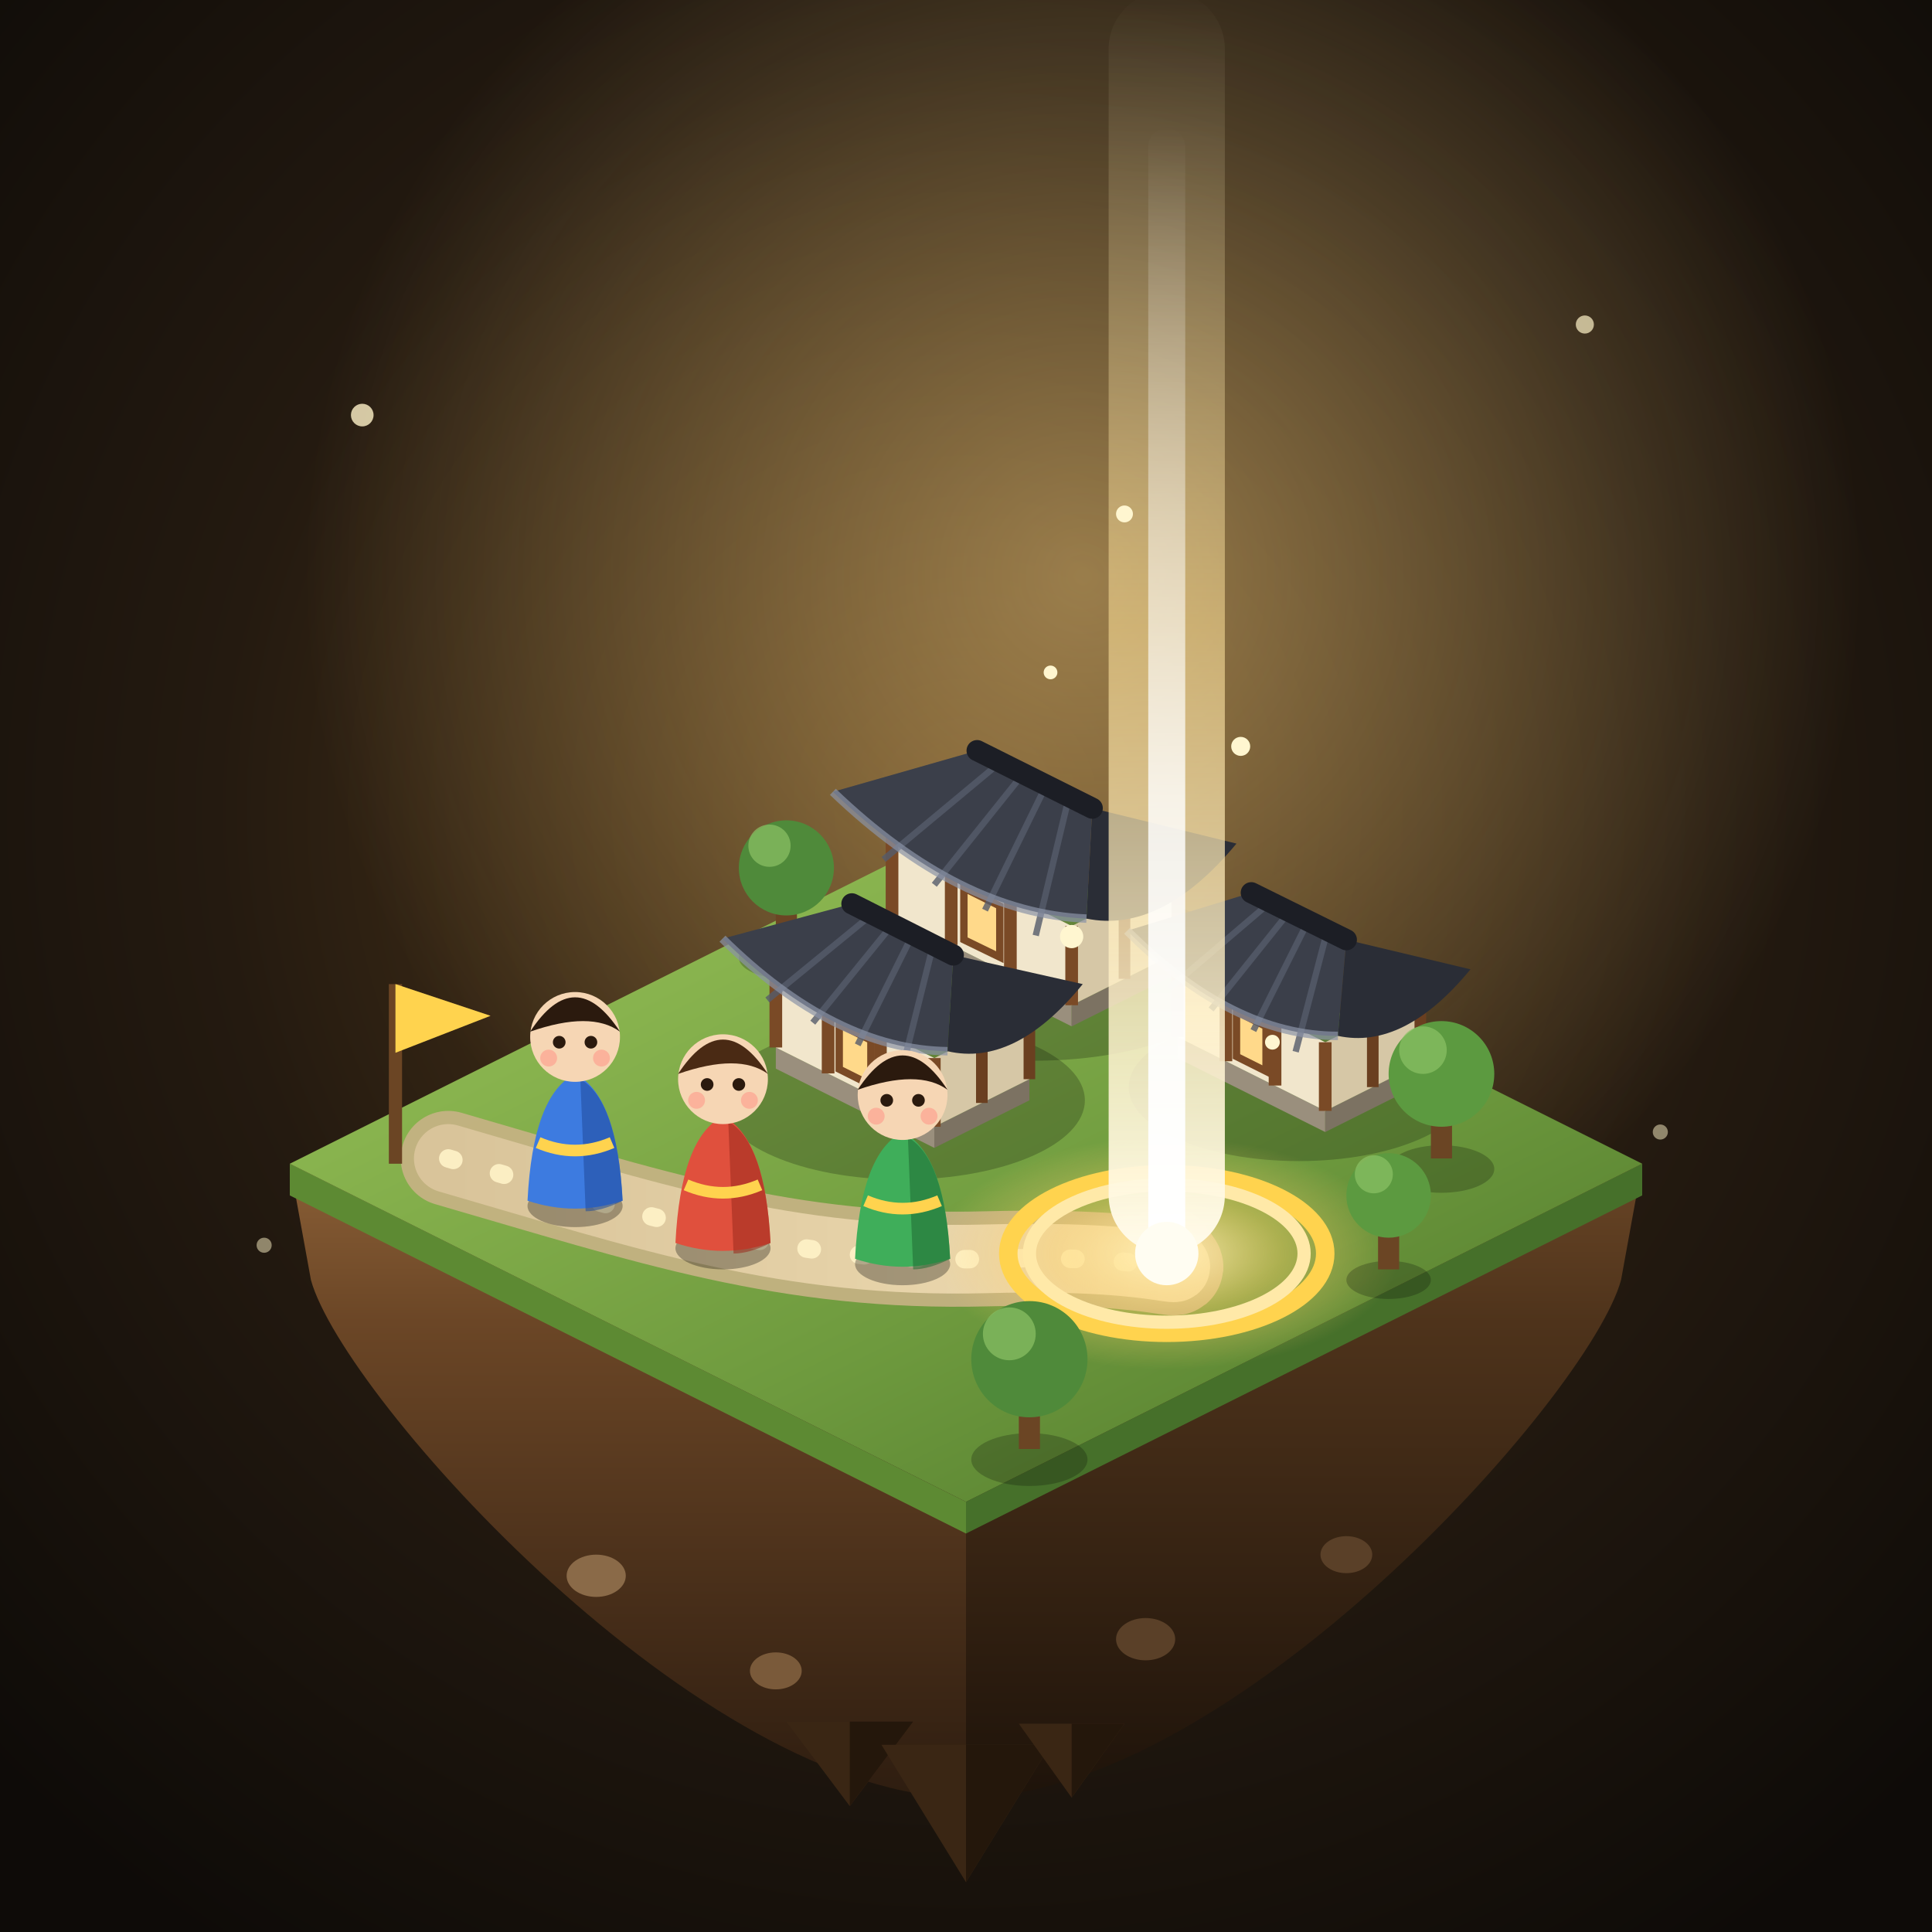
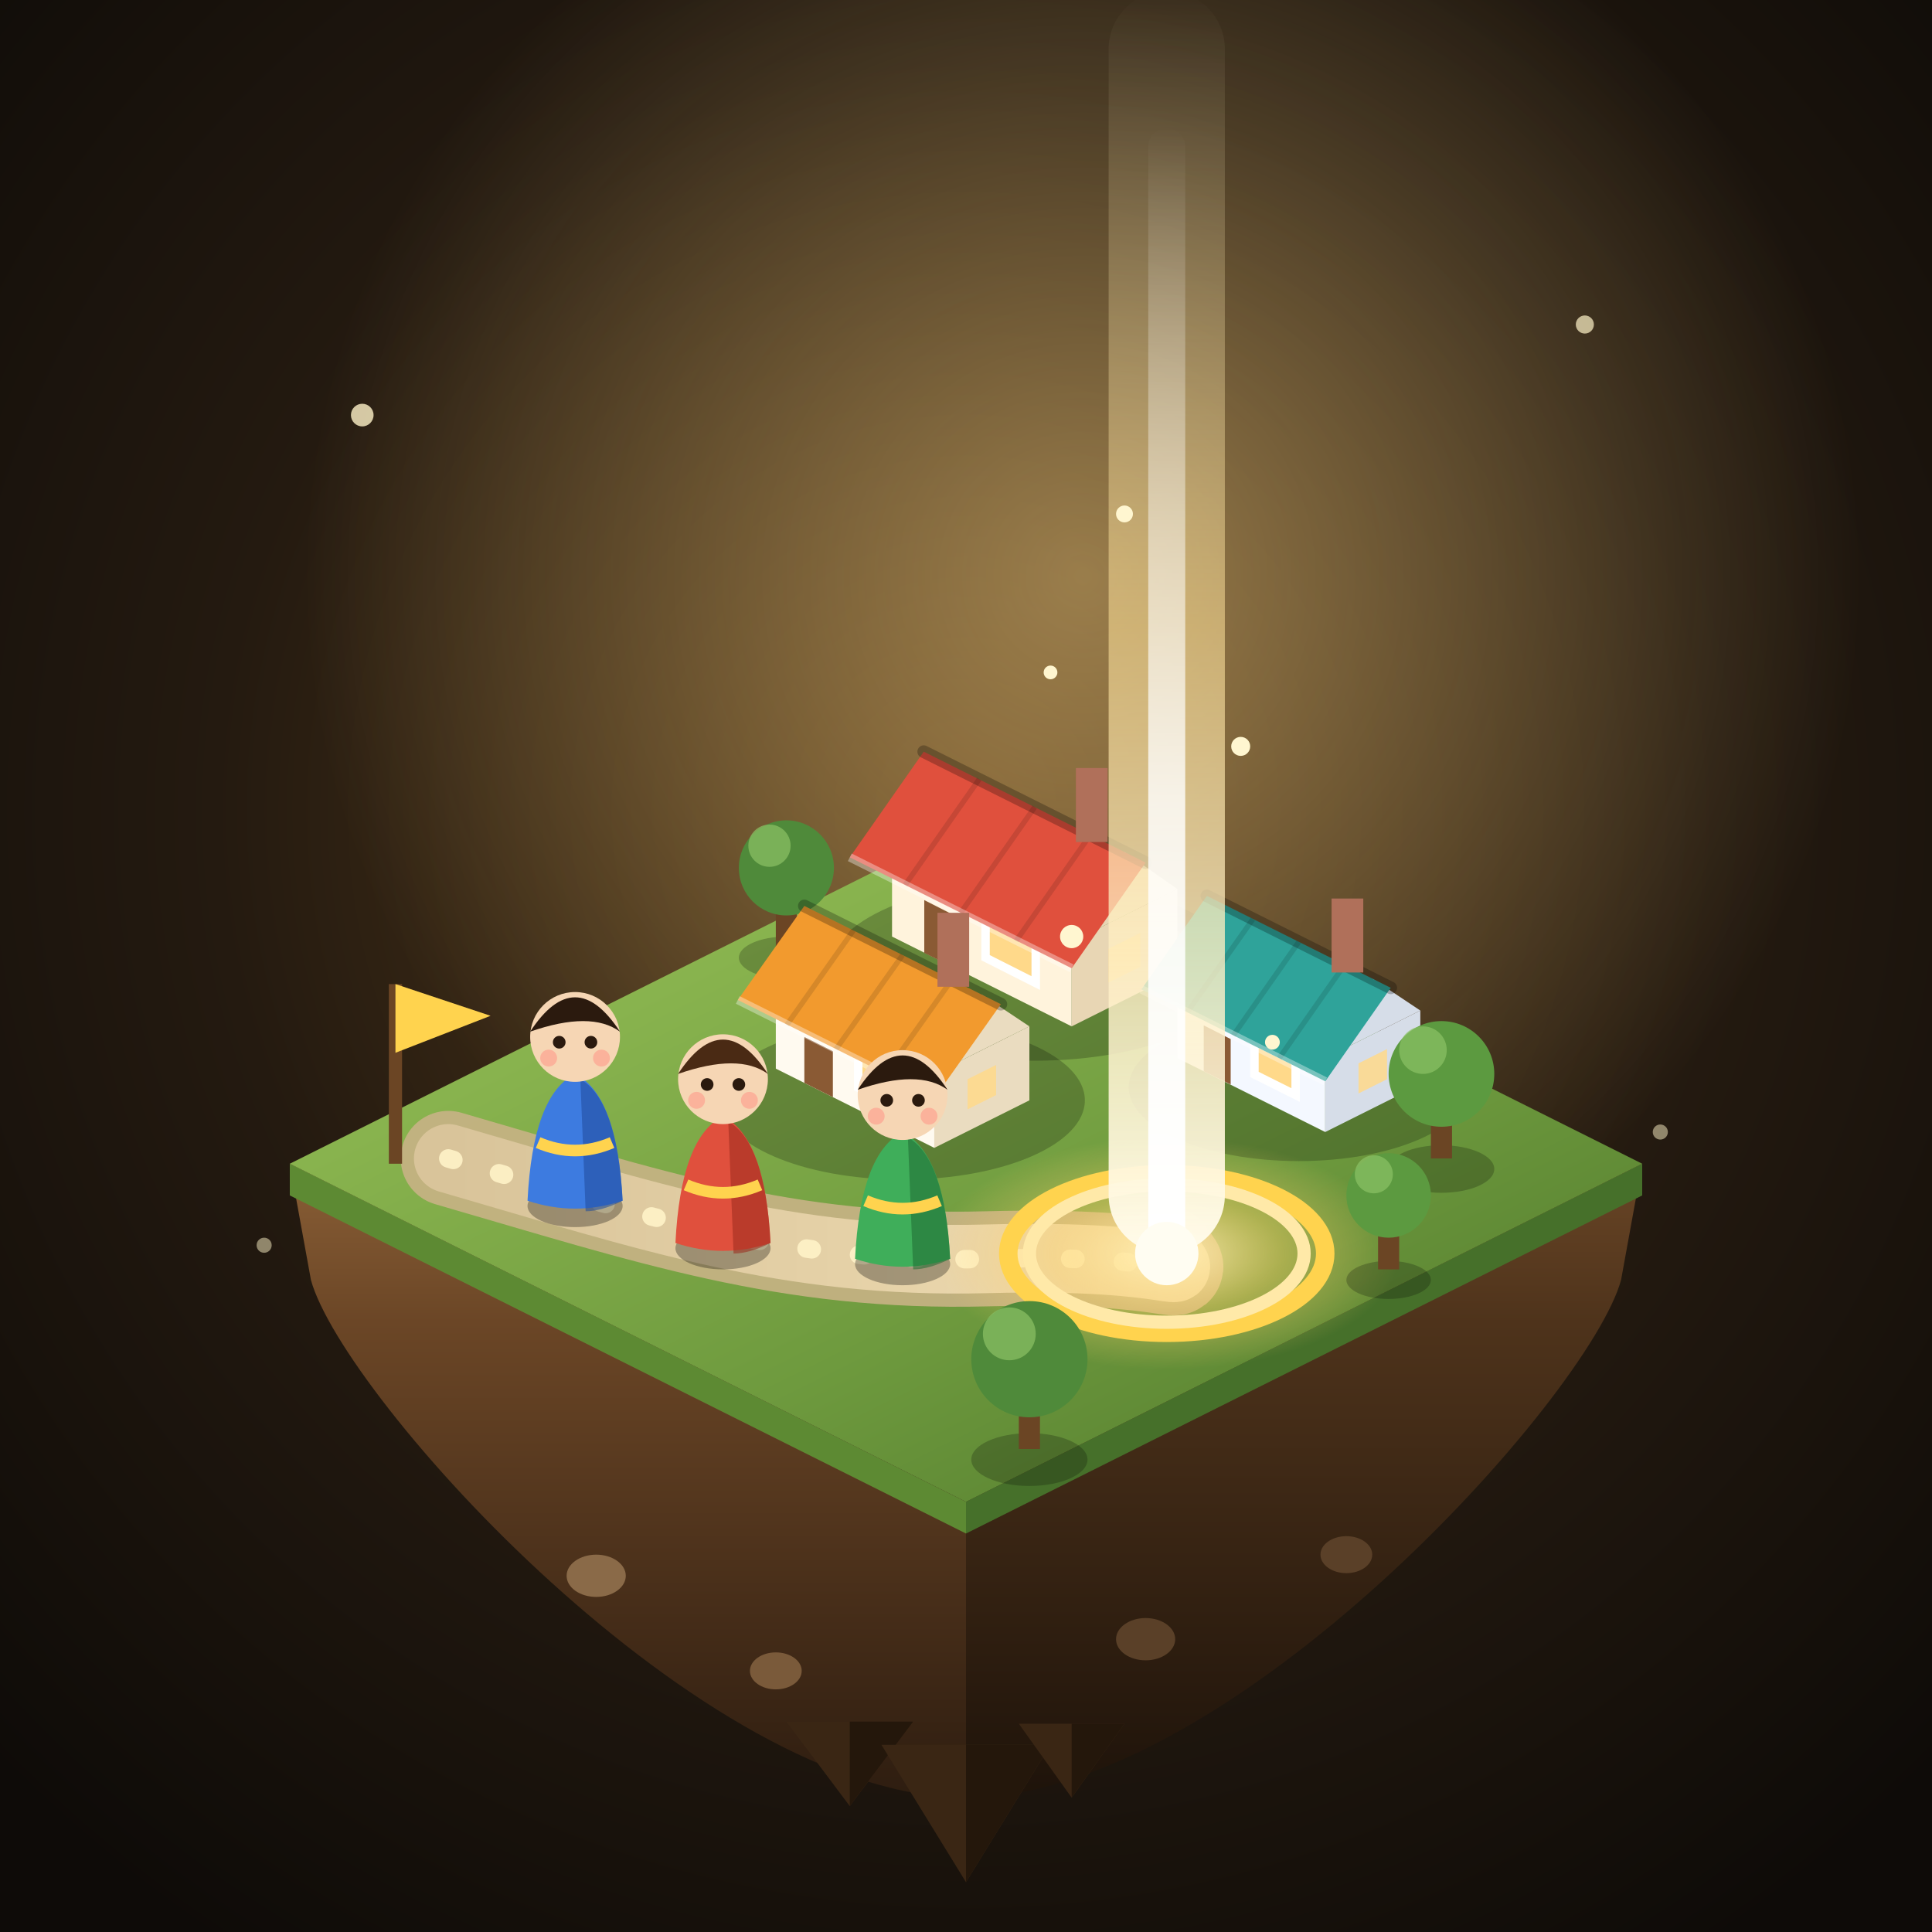
<svg xmlns="http://www.w3.org/2000/svg" viewBox="0 0 512 512">
  <defs>
    <radialGradient id="ibg" cx="50%" cy="42%" r="70%">
      <stop offset="0" stop-color="#5a3f1c" />
      <stop offset=".55" stop-color="#241a10" />
      <stop offset="1" stop-color="#0e0b08" />
    </radialGradient>
    <radialGradient id="ihalo" cx="56%" cy="30%" r="40%">
      <stop offset="0" stop-color="#ffd98a" stop-opacity=".45" />
      <stop offset="1" stop-color="#ffd98a" stop-opacity="0" />
    </radialGradient>
  </defs>
  <rect width="512" height="512" fill="url(#ibg)" />
  <rect width="512" height="512" fill="url(#ihalo)" />
  <g fill="#fff3c8">
    <circle cx="96" cy="110" r="3" opacity=".8" />
    <circle cx="420" cy="86" r="2.4" opacity=".7" />
    <circle cx="440" cy="300" r="2" opacity=".5" />
    <circle cx="70" cy="330" r="2" opacity=".5" />
  </g>
  <svg x="-24" y="-8" width="560" height="560" viewBox="0 0 400 400">
    <defs>
      <linearGradient id="grass" x1="0" y1="0" x2="1" y2="1">
        <stop offset="0" stop-color="#9cc65a" />
        <stop offset=".6" stop-color="#6e9a3e" />
        <stop offset="1" stop-color="#4c7429" />
      </linearGradient>
      <linearGradient id="soilL" x1="0" y1="0" x2="0" y2="1">
        <stop offset="0" stop-color="#8a5f36" />
        <stop offset=".25" stop-color="#6b4626" />
        <stop offset="1" stop-color="#2e1d10" />
      </linearGradient>
      <linearGradient id="soilR" x1="0" y1="0" x2="0" y2="1">
        <stop offset="0" stop-color="#6a4626" />
        <stop offset=".25" stop-color="#4e331b" />
        <stop offset="1" stop-color="#1e130a" />
      </linearGradient>
      <linearGradient id="beam" x1="0" y1="0" x2="0" y2="1">
        <stop offset="0" stop-color="#fff3c8" stop-opacity="0" />
        <stop offset=".5" stop-color="#ffe29a" stop-opacity=".55" />
        <stop offset="1" stop-color="#fffbea" />
      </linearGradient>
      <linearGradient id="core" x1="0" y1="0" x2="0" y2="1">
        <stop offset="0" stop-color="#fff" stop-opacity="0" />
        <stop offset=".6" stop-color="#fff" stop-opacity=".8" />
        <stop offset="1" stop-color="#fff" />
      </linearGradient>
      <radialGradient id="glow">
        <stop offset="0" stop-color="#fff0b8" stop-opacity=".95" />
        <stop offset=".5" stop-color="#ffd36a" stop-opacity=".45" />
        <stop offset="1" stop-color="#ffcf6b" stop-opacity="0" />
      </radialGradient>
      <radialGradient id="halo">
        <stop offset="0" stop-color="#ffd98a" stop-opacity=".42" />
        <stop offset="1" stop-color="#ffd98a" stop-opacity="0" />
      </radialGradient>
      <linearGradient id="path" x1="0" y1="0" x2="1" y2="0">
        <stop offset="0" stop-color="#d9c49a" />
        <stop offset="1" stop-color="#efdcb2" />
      </linearGradient>
    </defs>
    <path d="M72.0,226.0 L200.0,290.0 L200.0,346.0 C150.0,346.0 82.0,270.0 76.0,248.0 Z" fill="url(#soilL)" />
    <path d="M200.0,290.0 L328.0,226.0 L324.0,248.0 C318.0,270.0 250.0,346.0 200.0,346.0 Z" fill="url(#soilR)" />
    <ellipse cx="130.0" cy="304.0" rx="5.6" ry="4" fill="#8a6a48" />
    <ellipse cx="164.0" cy="322.0" rx="4.9" ry="3.5" fill="#7a5a3a" />
    <ellipse cx="234.0" cy="316.0" rx="5.6" ry="4" fill="#5a4028" />
    <ellipse cx="272.0" cy="300.0" rx="4.9" ry="3.5" fill="#5a4028" />
    <path d="M166.0,331.6 L178.0,347.6 L190.0,331.6 Z" fill="#3a2614" />
    <path d="M178.0,331.6 L178.0,347.6 L190.0,331.6 Z" fill="#24170b" />
    <path d="M184.0,336.0 L200.0,362.0 L216.0,336.0 Z" fill="#3a2614" />
    <path d="M200.0,336.0 L200.0,362.0 L216.0,336.0 Z" fill="#24170b" />
    <path d="M210.0,332.0 L220.0,346.0 L230.0,332.0 Z" fill="#3a2614" />
    <path d="M220.0,332.0 L220.0,346.0 L230.0,332.0 Z" fill="#24170b" />
    <path d="M72.0,226.0 L200.0,290.0 L200.0,296.0 L72.0,232.0 Z" fill="#5d8a33" />
    <path d="M200.0,290.0 L328.0,226.0 L328.0,232.0 L200.0,296.0 Z" fill="#46702a" />
    <polygon points="200.0,162.0 328.0,226.0 200.0,290.0 72.0,226.0" fill="url(#grass)" />
    <path d="M102.0,225.0 C140.0,236.0 166.0,245.0 204.0,244.0 S242.0,249.0 238.0,243.0" fill="none" stroke="#c8b285" stroke-width="18" stroke-linecap="round" opacity=".9" />
    <path d="M102.0,225.0 C140.0,236.0 166.0,245.0 204.0,244.0 S242.0,249.0 238.0,243.0" fill="none" stroke="url(#path)" stroke-width="13" stroke-linecap="round" />
    <path d="M102.0,225.0 C140.0,236.0 166.0,245.0 204.0,244.0 S242.0,249.0 238.0,243.0" fill="none" stroke="#fff3c8" stroke-width="3.5" stroke-linecap="round" stroke-dasharray="1 9" opacity=".9" />
    <ellipse cx="213.0" cy="189.5" rx="39.1" ry="17.0" fill="#000" opacity=".22" />
-     <polygon points="186.0,183.0 220.0,200.0 220.0,196.0 186.0,179.0" fill="#9a8f7d" />
-     <polygon points="220.0,200.0 240.0,190.0 240.0,186.0 220.0,196.0" fill="#7c7262" />
-     <polygon points="186.0,179.0 220.0,196.0 220.0,181.0 186.0,164.0" fill="#f1e6cc" />
-     <polygon points="220.0,196.0 240.0,186.0 240.0,171.0 220.0,181.0" fill="#d6c7a6" />
-     <line x1="186.0" y1="179.0" x2="186.0" y2="164.0" stroke="#7a4a26" stroke-width="2.4" />
-     <line x1="197.2" y1="184.6" x2="197.2" y2="169.6" stroke="#7a4a26" stroke-width="2.4" />
-     <line x1="208.4" y1="190.2" x2="208.4" y2="175.2" stroke="#7a4a26" stroke-width="2.4" />
-     <line x1="220.0" y1="196.0" x2="220.0" y2="181.0" stroke="#7a4a26" stroke-width="2.4" />
-     <line x1="230.0" y1="191.0" x2="230.0" y2="176.0" stroke="#6a3f20" stroke-width="2.2" />
-     <line x1="240.0" y1="186.0" x2="240.0" y2="171.0" stroke="#6a3f20" stroke-width="2.2" />
-     <polygon points="199.6,183.6 206.4,186.9 206.4,177.2 199.6,173.8" fill="#ffd98a" stroke="#7a4a26" stroke-width="1.4" />
-     <path d="M174.8,155.6 Q198.8,178.6 222.8,179.6 L223.9,158.7 L202.1,147.8 Z" fill="#3b3f4a" />
-     <path d="M222.8,179.6 Q237.0,182.5 251.2,165.4 L223.9,158.7 Z" fill="#2a2d36" />
-     <line x1="184.4" y1="168.4" x2="206.5" y2="150.0" stroke="#555b6a" stroke-width="1.2" opacity=".8" />
-     <line x1="194.0" y1="173.2" x2="210.8" y2="152.2" stroke="#555b6a" stroke-width="1.2" opacity=".8" />
-     <line x1="203.6" y1="178.0" x2="215.2" y2="154.3" stroke="#555b6a" stroke-width="1.2" opacity=".8" />
-     <line x1="213.2" y1="182.8" x2="219.5" y2="156.5" stroke="#555b6a" stroke-width="1.2" opacity=".8" />
-     <line x1="202.1" y1="147.8" x2="223.9" y2="158.7" stroke="#1c1e25" stroke-width="4" stroke-linecap="round" />
-     <path d="M174.8,155.6 Q198.8,178.6 222.8,179.6" fill="none" stroke="#8a93a6" stroke-width="1.6" opacity=".7" />
+     <polygon points="186.0,183.0 220.0,200.0 220.0,184.0 186.0,167.0" fill="#fff3dc" />
+     <polygon points="220.0,200.0 240.0,190.0 240.0,174.0 220.0,184.0" fill="#e8d6b4" />
+     <polygon points="220.0,184.0 240.0,174.0 230.0,167.0" fill="#e8d6b4" />
+     <polygon points="192.1,186.1 198.2,189.1 198.2,179.2 192.1,176.1" fill="#8a5a34" />
+     <polygon points="203.7,187.0 213.2,191.8 213.2,184.6 203.7,179.8" fill="#ffd98a" stroke="#fff" stroke-width="1.6" />
+     <polygon points="227.0,191.7 233.0,188.7 233.0,182.3 227.0,185.3" fill="#ffd98a" opacity=".85" />
+     <polygon points="178.0,168.0 220.0,189.0 234.0,169.0 192.0,148.0" fill="#e0503d" />
+     <line x1="188.5" y1="173.2" x2="202.5" y2="153.2" stroke="#000" stroke-width="1" opacity=".12" />
+     <line x1="199.0" y1="178.5" x2="213.0" y2="158.5" stroke="#000" stroke-width="1" opacity=".12" />
+     <line x1="209.5" y1="183.8" x2="223.5" y2="163.8" stroke="#000" stroke-width="1" opacity=".12" />
+     <line x1="178.0" y1="168.0" x2="220.0" y2="189.0" stroke="#fff" stroke-width="1.6" opacity=".35" />
+     <line x1="192.0" y1="148.0" x2="234.0" y2="169.0" stroke="#000" stroke-width="2.4" opacity=".25" stroke-linecap="round" />
+     <rect x="220.8" y="151.1" width="6" height="14" fill="#b0705a" />
    <ellipse cx="263.0" cy="211.5" rx="32.2" ry="14.0" fill="#000" opacity=".22" />
-     <polygon points="240.0,206.0 268.0,220.0 268.0,216.0 240.0,202.0" fill="#9a8f7d" />
-     <polygon points="268.0,220.0 286.0,211.0 286.0,207.0 268.0,216.0" fill="#7c7262" />
-     <polygon points="240.0,202.0 268.0,216.0 268.0,203.0 240.0,189.0" fill="#f1e6cc" />
-     <polygon points="268.0,216.0 286.0,207.0 286.0,194.0 268.0,203.0" fill="#d6c7a6" />
-     <line x1="240.0" y1="202.0" x2="240.0" y2="189.0" stroke="#7a4a26" stroke-width="2.4" />
-     <line x1="249.2" y1="206.6" x2="249.2" y2="193.6" stroke="#7a4a26" stroke-width="2.4" />
-     <line x1="258.5" y1="211.2" x2="258.5" y2="198.2" stroke="#7a4a26" stroke-width="2.4" />
-     <line x1="268.0" y1="216.0" x2="268.0" y2="203.0" stroke="#7a4a26" stroke-width="2.4" />
-     <line x1="277.0" y1="211.5" x2="277.0" y2="198.5" stroke="#6a3f20" stroke-width="2.2" />
-     <line x1="286.0" y1="207.0" x2="286.0" y2="194.0" stroke="#6a3f20" stroke-width="2.2" />
-     <polygon points="251.2,205.7 256.8,208.5 256.8,200.0 251.2,197.2" fill="#ffd98a" stroke="#7a4a26" stroke-width="1.4" />
-     <path d="M230.5,181.9 Q250.4,201.8 270.4,201.8 L272.0,183.6 L254.0,174.7 Z" fill="#3b3f4a" />
-     <path d="M270.4,201.8 Q282.9,204.5 295.5,189.2 L272.0,183.6 Z" fill="#2a2d36" />
-     <line x1="238.5" y1="192.8" x2="257.6" y2="176.5" stroke="#555b6a" stroke-width="1.2" opacity=".8" />
-     <line x1="246.4" y1="196.8" x2="261.2" y2="178.3" stroke="#555b6a" stroke-width="1.2" opacity=".8" />
-     <line x1="254.4" y1="200.8" x2="264.8" y2="180.0" stroke="#555b6a" stroke-width="1.2" opacity=".8" />
-     <line x1="262.4" y1="204.8" x2="268.4" y2="181.8" stroke="#555b6a" stroke-width="1.2" opacity=".8" />
-     <line x1="254.0" y1="174.7" x2="272.0" y2="183.6" stroke="#1c1e25" stroke-width="4" stroke-linecap="round" />
-     <path d="M230.5,181.9 Q250.4,201.8 270.4,201.8" fill="none" stroke="#8a93a6" stroke-width="1.6" opacity=".7" />
+     <polygon points="240.0,206.0 268.0,220.0 268.0,206.0 240.0,192.0" fill="#f4f8ff" />
+     <polygon points="268.0,220.0 286.0,211.0 286.0,197.0 268.0,206.0" fill="#d6dde8" />
+     <polygon points="268.0,206.0 286.0,197.0 277.0,191.0" fill="#d6dde8" />
+     <polygon points="245.0,208.5 250.1,211.0 250.1,202.4 245.0,199.8" fill="#8a5a34" />
+     <polygon points="254.6,209.1 262.4,213.0 262.4,206.7 254.6,202.8" fill="#ffd98a" stroke="#fff" stroke-width="1.6" />
+     <polygon points="274.3,212.7 279.7,210.0 279.7,204.3 274.3,207.0" fill="#ffd98a" opacity=".85" />
+     <polygon points="233.2,193.0 268.0,210.4 280.4,192.7 245.6,175.3" fill="#2fa39a" />
+     <line x1="241.9" y1="197.3" x2="254.3" y2="179.7" stroke="#000" stroke-width="1" opacity=".12" />
+     <line x1="250.6" y1="201.7" x2="263.0" y2="184.0" stroke="#000" stroke-width="1" opacity=".12" />
+     <line x1="259.3" y1="206.0" x2="271.7" y2="188.3" stroke="#000" stroke-width="1" opacity=".12" />
+     <line x1="233.2" y1="193.0" x2="268.0" y2="210.4" stroke="#fff" stroke-width="1.6" opacity=".35" />
+     <line x1="245.6" y1="175.3" x2="280.4" y2="192.7" stroke="#000" stroke-width="2.4" opacity=".25" stroke-linecap="round" />
+     <rect x="269.2" y="175.8" width="6" height="14" fill="#b0705a" />
    <ellipse cx="290.0" cy="227.0" rx="10.0" ry="4.5" fill="#000" opacity=".22" />
    <rect x="288.0" y="215.0" width="4" height="10" fill="#6b4524" />
    <circle cx="290.0" cy="209.0" r="10.0" fill="#5c9a40" />
    <circle cx="286.5" cy="204.5" r="4.5" fill="#8cc265" opacity=".7" />
    <ellipse cx="166.0" cy="187.0" rx="9.0" ry="4.0" fill="#000" opacity=".22" />
    <rect x="164.0" y="175.0" width="4" height="10" fill="#6b4524" />
    <circle cx="166.0" cy="170.0" r="9.0" fill="#4f8a3a" />
    <circle cx="162.8" cy="165.8" r="4.0" fill="#8cc265" opacity=".7" />
    <ellipse cx="188.0" cy="214.0" rx="34.5" ry="15.0" fill="#000" opacity=".22" />
-     <polygon points="164.0,208.0 194.0,223.0 194.0,219.0 164.0,204.0" fill="#9a8f7d" />
-     <polygon points="194.0,223.0 212.0,214.0 212.0,210.0 194.0,219.0" fill="#7c7262" />
-     <polygon points="164.0,204.0 194.0,219.0 194.0,206.0 164.0,191.0" fill="#f1e6cc" />
-     <polygon points="194.0,219.0 212.0,210.0 212.0,197.0 194.0,206.0" fill="#d6c7a6" />
-     <line x1="164.0" y1="204.0" x2="164.0" y2="191.0" stroke="#7a4a26" stroke-width="2.4" />
-     <line x1="173.9" y1="208.9" x2="173.9" y2="195.9" stroke="#7a4a26" stroke-width="2.4" />
-     <line x1="183.8" y1="213.9" x2="183.8" y2="200.9" stroke="#7a4a26" stroke-width="2.4" />
-     <line x1="194.0" y1="219.0" x2="194.0" y2="206.0" stroke="#7a4a26" stroke-width="2.4" />
-     <line x1="203.0" y1="214.5" x2="203.0" y2="201.5" stroke="#6a3f20" stroke-width="2.2" />
-     <line x1="212.0" y1="210.0" x2="212.0" y2="197.0" stroke="#6a3f20" stroke-width="2.2" />
-     <polygon points="176.0,208.1 182.0,211.1 182.0,202.6 176.0,199.6" fill="#ffd98a" stroke="#7a4a26" stroke-width="1.4" />
-     <path d="M153.9,183.4 Q175.2,204.4 196.5,204.7 L197.6,186.5 L178.4,176.8 Z" fill="#3b3f4a" />
-     <path d="M196.5,204.7 Q209.3,207.7 222.1,192.0 L197.6,186.5 Z" fill="#2a2d36" />
-     <line x1="162.4" y1="195.0" x2="182.2" y2="178.8" stroke="#555b6a" stroke-width="1.2" opacity=".8" />
-     <line x1="171.0" y1="199.3" x2="186.1" y2="180.7" stroke="#555b6a" stroke-width="1.2" opacity=".8" />
-     <line x1="179.5" y1="203.5" x2="189.9" y2="182.6" stroke="#555b6a" stroke-width="1.2" opacity=".8" />
-     <line x1="188.0" y1="207.8" x2="193.8" y2="184.5" stroke="#555b6a" stroke-width="1.2" opacity=".8" />
-     <line x1="178.4" y1="176.8" x2="197.6" y2="186.5" stroke="#1c1e25" stroke-width="4" stroke-linecap="round" />
-     <path d="M153.9,183.4 Q175.2,204.4 196.5,204.7" fill="none" stroke="#8a93a6" stroke-width="1.6" opacity=".7" />
+     <polygon points="164.0,208.0 194.0,223.0 194.0,209.0 164.0,194.0" fill="#fffaf0" />
+     <polygon points="194.0,223.0 212.0,214.0 212.0,200.0 194.0,209.0" fill="#eadcc0" />
+     <polygon points="194.0,209.0 212.0,200.0 203.0,194.0" fill="#eadcc0" />
+     <polygon points="169.4,210.7 174.8,213.4 174.8,204.7 169.4,202.0" fill="#8a5a34" />
+     <polygon points="179.6,211.6 188.0,215.8 188.0,209.5 179.6,205.3" fill="#ffd98a" stroke="#fff" stroke-width="1.6" />
+     <polygon points="200.3,215.7 205.7,213.0 205.7,207.3 200.3,210.0" fill="#ffd98a" opacity=".85" />
+     <polygon points="156.8,195.0 194.0,213.6 206.6,195.8 169.4,177.2" fill="#f29a2e" />
+     <line x1="166.1" y1="199.7" x2="178.7" y2="181.8" stroke="#000" stroke-width="1" opacity=".12" />
+     <line x1="175.4" y1="204.3" x2="188.0" y2="186.5" stroke="#000" stroke-width="1" opacity=".12" />
+     <line x1="184.7" y1="209.0" x2="197.3" y2="191.2" stroke="#000" stroke-width="1" opacity=".12" />
+     <line x1="156.8" y1="195.0" x2="194.0" y2="213.6" stroke="#fff" stroke-width="1.6" opacity=".35" />
+     <line x1="169.4" y1="177.2" x2="206.6" y2="195.8" stroke="#000" stroke-width="2.4" opacity=".25" stroke-linecap="round" />
+     <rect x="194.6" y="178.5" width="6" height="14" fill="#b0705a" />
    <ellipse cx="238.0" cy="243.0" rx="44" ry="22" fill="url(#glow)" />
    <ellipse cx="238.0" cy="243.0" rx="30" ry="15" fill="none" stroke="#ffd34e" stroke-width="3.5">
      <animate attributeName="rx" values="22;38" dur="2.4s" repeatCount="indefinite" />
      <animate attributeName="ry" values="11;19" dur="2.4s" repeatCount="indefinite" />
      <animate attributeName="opacity" values="1;0" dur="2.4s" repeatCount="indefinite" />
    </ellipse>
    <ellipse cx="238.0" cy="243.0" rx="26" ry="13" fill="none" stroke="#ffe9a8" stroke-width="2.5" />
    <rect x="227.0" y="4" width="22" height="239.0" rx="11" fill="url(#beam)">
      <animate attributeName="opacity" values=".85;1;.85" dur="2s" repeatCount="indefinite" />
    </rect>
    <rect x="234.5" y="30" width="7" height="213.0" rx="3.5" fill="url(#core)" />
    <circle cx="238.0" cy="243.0" r="6" fill="#fffdf2" />
    <circle cx="220.0" cy="183.0" r="2.2" fill="#fff6d0">
      <animate attributeName="cy" values="183.0;153.0" dur="2.2s" repeatCount="indefinite" />
      <animate attributeName="opacity" values="0;1;0" dur="2.2s" repeatCount="indefinite" />
    </circle>
    <circle cx="252.0" cy="147.0" r="1.8" fill="#fff6d0">
      <animate attributeName="cy" values="147.0;117.0" dur="2.6s" repeatCount="indefinite" />
      <animate attributeName="opacity" values="0;1;0" dur="2.6s" repeatCount="indefinite" />
    </circle>
    <circle cx="230.0" cy="103.0" r="1.6" fill="#fff6d0">
      <animate attributeName="cy" values="103.0;73.0" dur="3.0s" repeatCount="indefinite" />
      <animate attributeName="opacity" values="0;1;0" dur="3.0s" repeatCount="indefinite" />
    </circle>
    <circle cx="258.0" cy="203.0" r="1.4" fill="#fff6d0">
      <animate attributeName="cy" values="203.0;173.0" dur="3.4s" repeatCount="indefinite" />
      <animate attributeName="opacity" values="0;1;0" dur="3.4s" repeatCount="indefinite" />
    </circle>
    <circle cx="216.0" cy="133.0" r="1.3" fill="#fff6d0">
      <animate attributeName="cy" values="133.0;103.0" dur="3.8s" repeatCount="indefinite" />
      <animate attributeName="opacity" values="0;1;0" dur="3.8s" repeatCount="indefinite" />
    </circle>
    <ellipse cx="126.0" cy="234.0" rx="9.0" ry="4.0" fill="#000" opacity=".3" />
    <path d="M117.0,233.0 Q118.0,213.0 126.0,209.0 Q134.0,213.0 135.0,233.0 Q126.0,236.0 117.0,233.0 Z" fill="#3d7be0" />
    <path d="M127.0,210.0 Q134.0,214.0 135.0,233.0 Q131.0,235.0 128.0,235.0 Z" fill="#1f4a9a" opacity=".55" />
    <path d="M119.0,222.0 Q126.0,225.0 133.0,222.0" stroke="#ffd34e" stroke-width="2.2" fill="none" />
    <circle cx="126.0" cy="202.0" r="8.5" fill="#f6d6b4" />
    <path d="M117.5,201.0 Q126.0,188.0 134.5,201.0 Q129.0,197.0 117.5,201.0 Z" fill="#2b1a0e" />
    <circle cx="123.0" cy="203.0" r="1.2" fill="#2b1a0e" />
    <circle cx="129.0" cy="203.0" r="1.2" fill="#2b1a0e" />
    <circle cx="121.0" cy="206.0" r="1.6" fill="#ff9a8a" opacity=".6" />
    <circle cx="131.0" cy="206.0" r="1.6" fill="#ff9a8a" opacity=".6" />
    <ellipse cx="154.0" cy="242.0" rx="9.0" ry="4.0" fill="#000" opacity=".3" />
    <path d="M145.0,241.0 Q146.0,221.0 154.0,217.0 Q162.0,221.0 163.0,241.0 Q154.0,244.0 145.0,241.0 Z" fill="#e0503d" />
    <path d="M155.0,218.0 Q162.0,222.0 163.0,241.0 Q159.0,243.0 156.0,243.0 Z" fill="#9a2a1c" opacity=".55" />
    <path d="M147.0,230.0 Q154.0,233.0 161.0,230.0" stroke="#ffd34e" stroke-width="2.2" fill="none" />
    <circle cx="154.0" cy="210.0" r="8.5" fill="#f6d6b4" />
    <path d="M145.5,209.0 Q154.0,196.0 162.5,209.0 Q157.0,205.0 145.5,209.0 Z" fill="#4a2a14" />
    <circle cx="151.0" cy="211.0" r="1.2" fill="#2b1a0e" />
    <circle cx="157.0" cy="211.0" r="1.2" fill="#2b1a0e" />
    <circle cx="149.0" cy="214.0" r="1.6" fill="#ff9a8a" opacity=".6" />
    <circle cx="159.0" cy="214.0" r="1.6" fill="#ff9a8a" opacity=".6" />
    <ellipse cx="188.0" cy="245.0" rx="9.0" ry="4.0" fill="#000" opacity=".3" />
    <path d="M179.0,244.0 Q180.0,224.0 188.0,220.0 Q196.0,224.0 197.0,244.0 Q188.0,247.0 179.0,244.0 Z" fill="#3fae5a" />
    <path d="M189.0,221.0 Q196.0,225.0 197.0,244.0 Q193.0,246.0 190.0,246.0 Z" fill="#1f6a32" opacity=".55" />
    <path d="M181.0,233.0 Q188.0,236.0 195.0,233.0" stroke="#ffd34e" stroke-width="2.2" fill="none" />
    <circle cx="188.0" cy="213.0" r="8.5" fill="#f6d6b4" />
    <path d="M179.5,212.0 Q188.0,199.0 196.5,212.0 Q191.0,208.0 179.5,212.0 Z" fill="#2b1a0e" />
    <circle cx="185.0" cy="214.0" r="1.2" fill="#2b1a0e" />
    <circle cx="191.0" cy="214.0" r="1.2" fill="#2b1a0e" />
    <circle cx="183.0" cy="217.0" r="1.6" fill="#ff9a8a" opacity=".6" />
    <circle cx="193.0" cy="217.0" r="1.6" fill="#ff9a8a" opacity=".6" />
    <ellipse cx="212.0" cy="282.0" rx="11.0" ry="5.0" fill="#000" opacity=".22" />
    <rect x="210.0" y="270.0" width="4" height="10" fill="#6b4524" />
    <circle cx="212.0" cy="263.0" r="11.0" fill="#4f8a3a" />
    <circle cx="208.2" cy="258.2" r="5.0" fill="#8cc265" opacity=".7" />
    <ellipse cx="280.0" cy="248.0" rx="8.0" ry="3.6" fill="#000" opacity=".22" />
    <rect x="278.0" y="236.0" width="4" height="10" fill="#6b4524" />
    <circle cx="280.0" cy="232.0" r="8.0" fill="#5c9a40" />
    <circle cx="277.2" cy="228.0" r="3.6" fill="#8cc265" opacity=".7" />
    <line x1="92.0" y1="226.0" x2="92.0" y2="192.0" stroke="#6b4524" stroke-width="2.5" />
    <path d="M92.0,192.0 L110.0,198.0 L92.0,205.0 Z" fill="#ffd34e" />
  </svg>
</svg>
